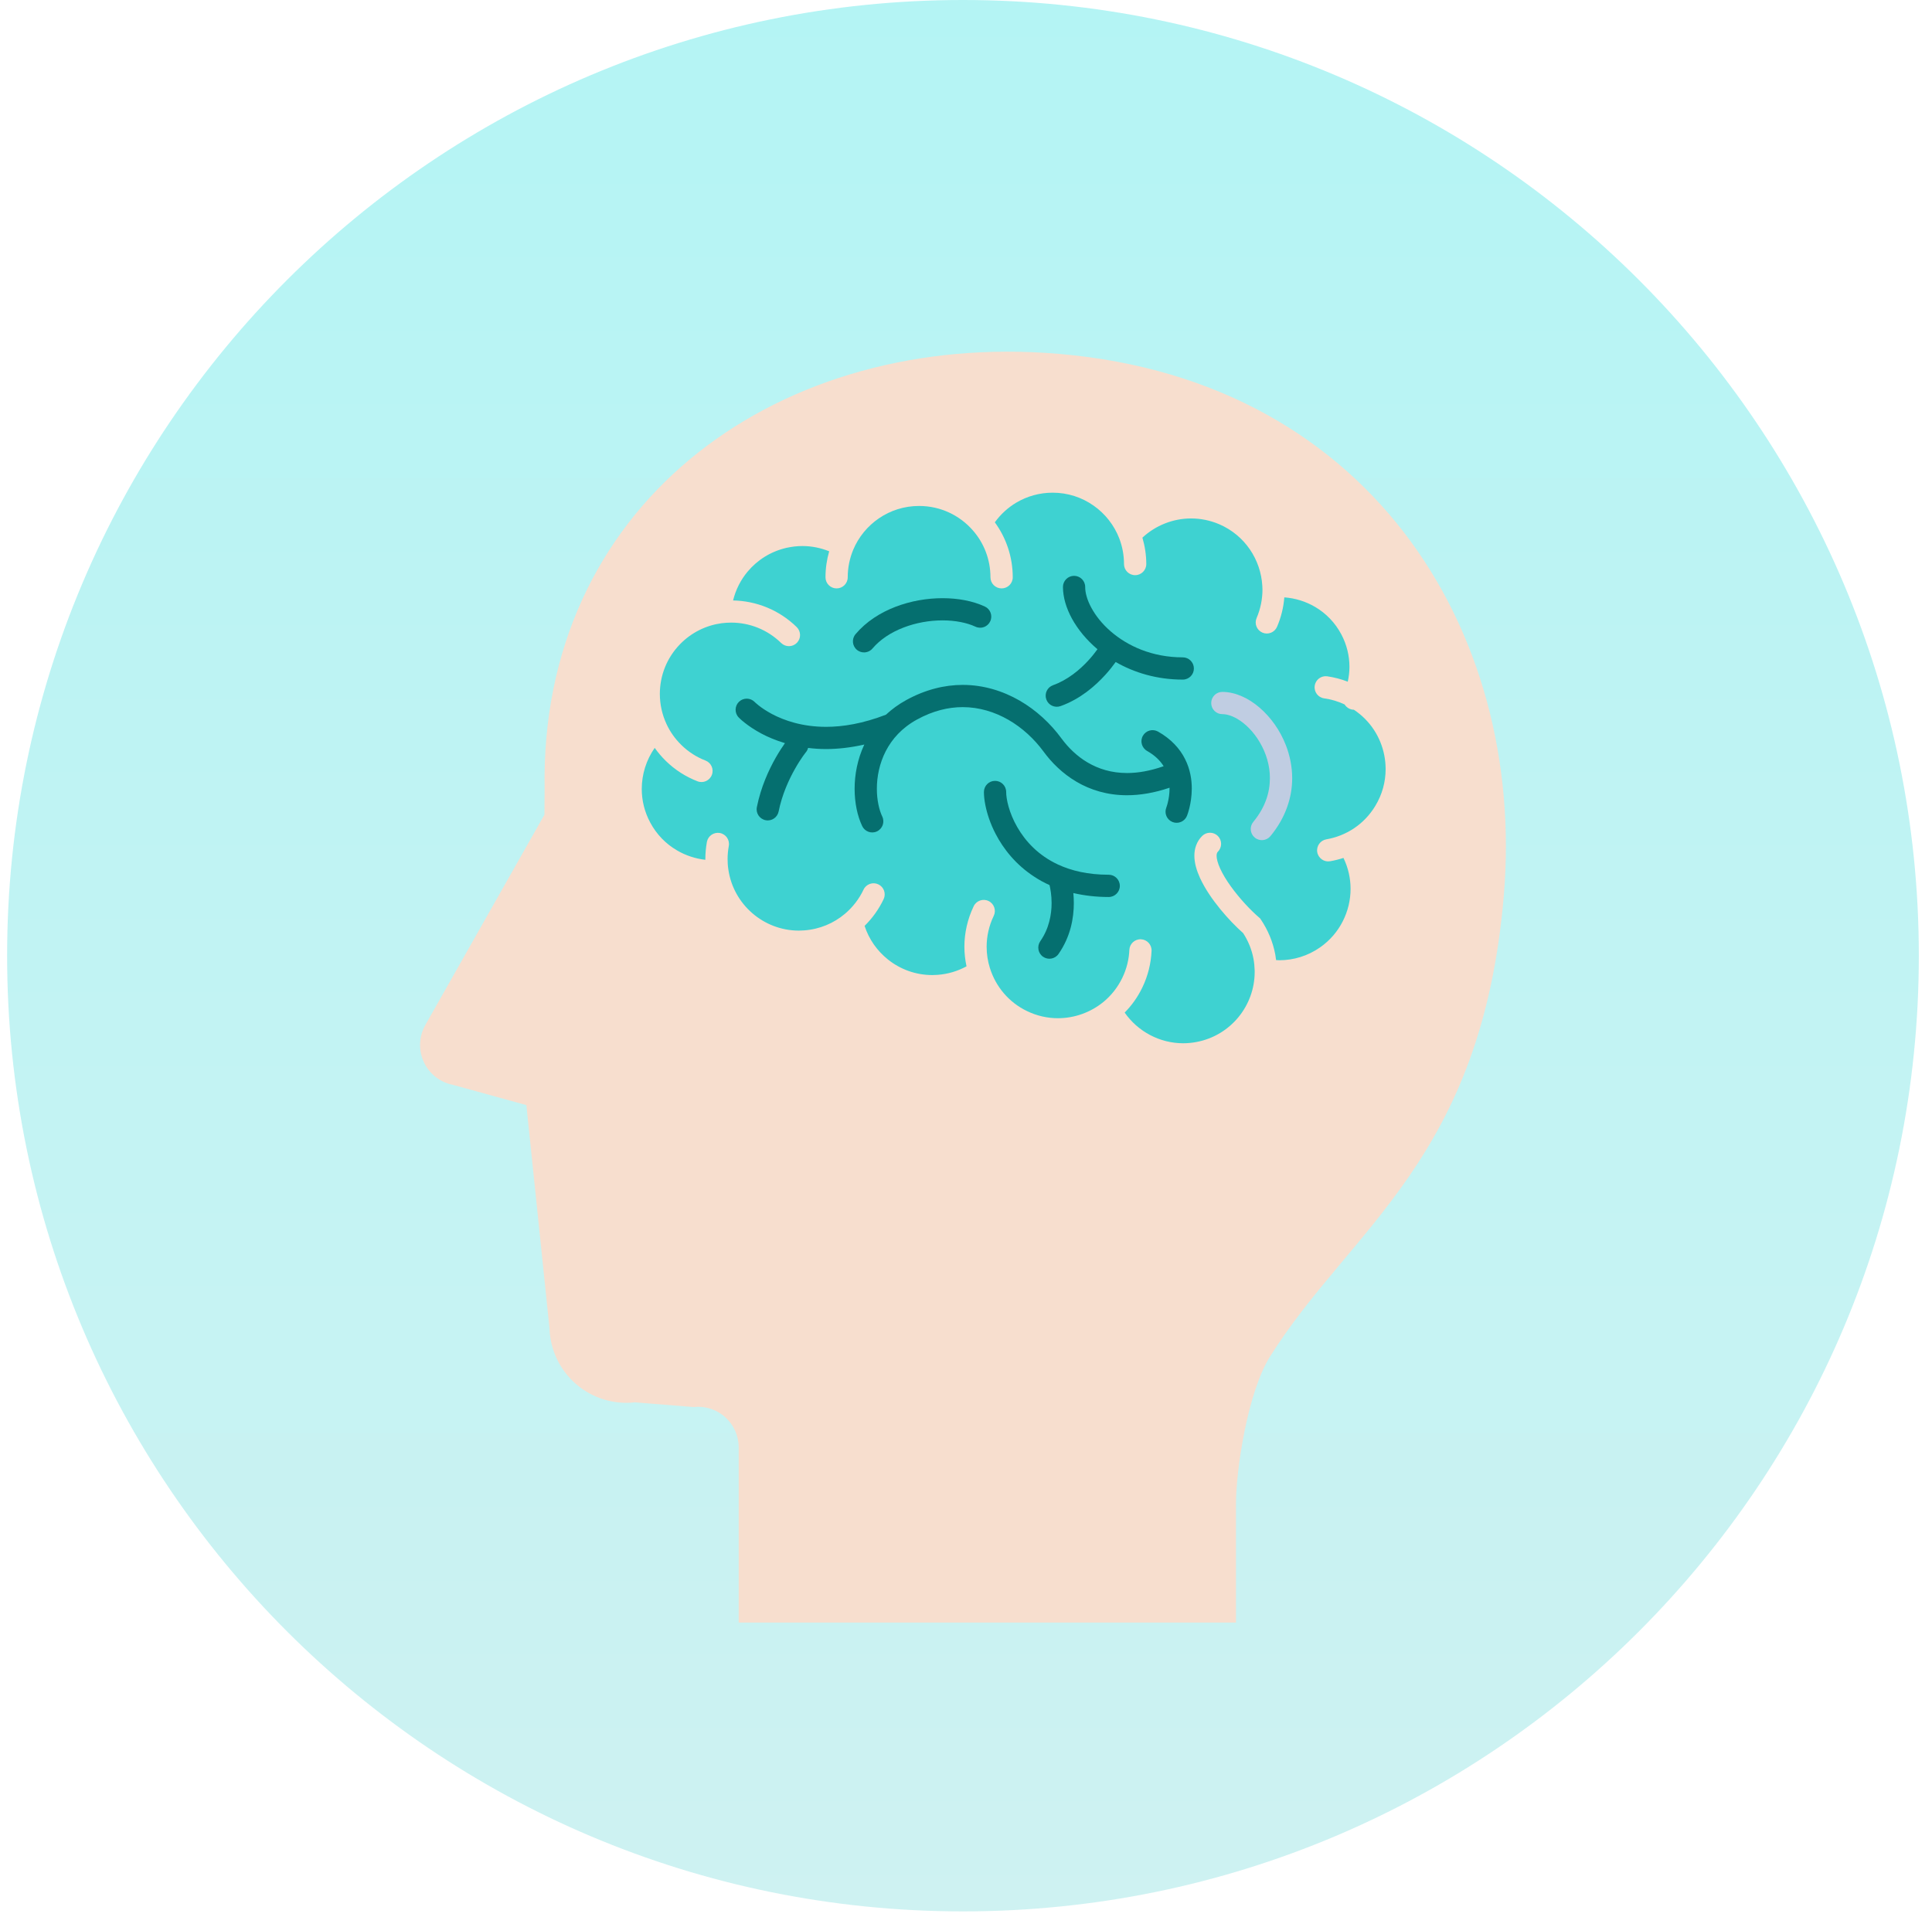
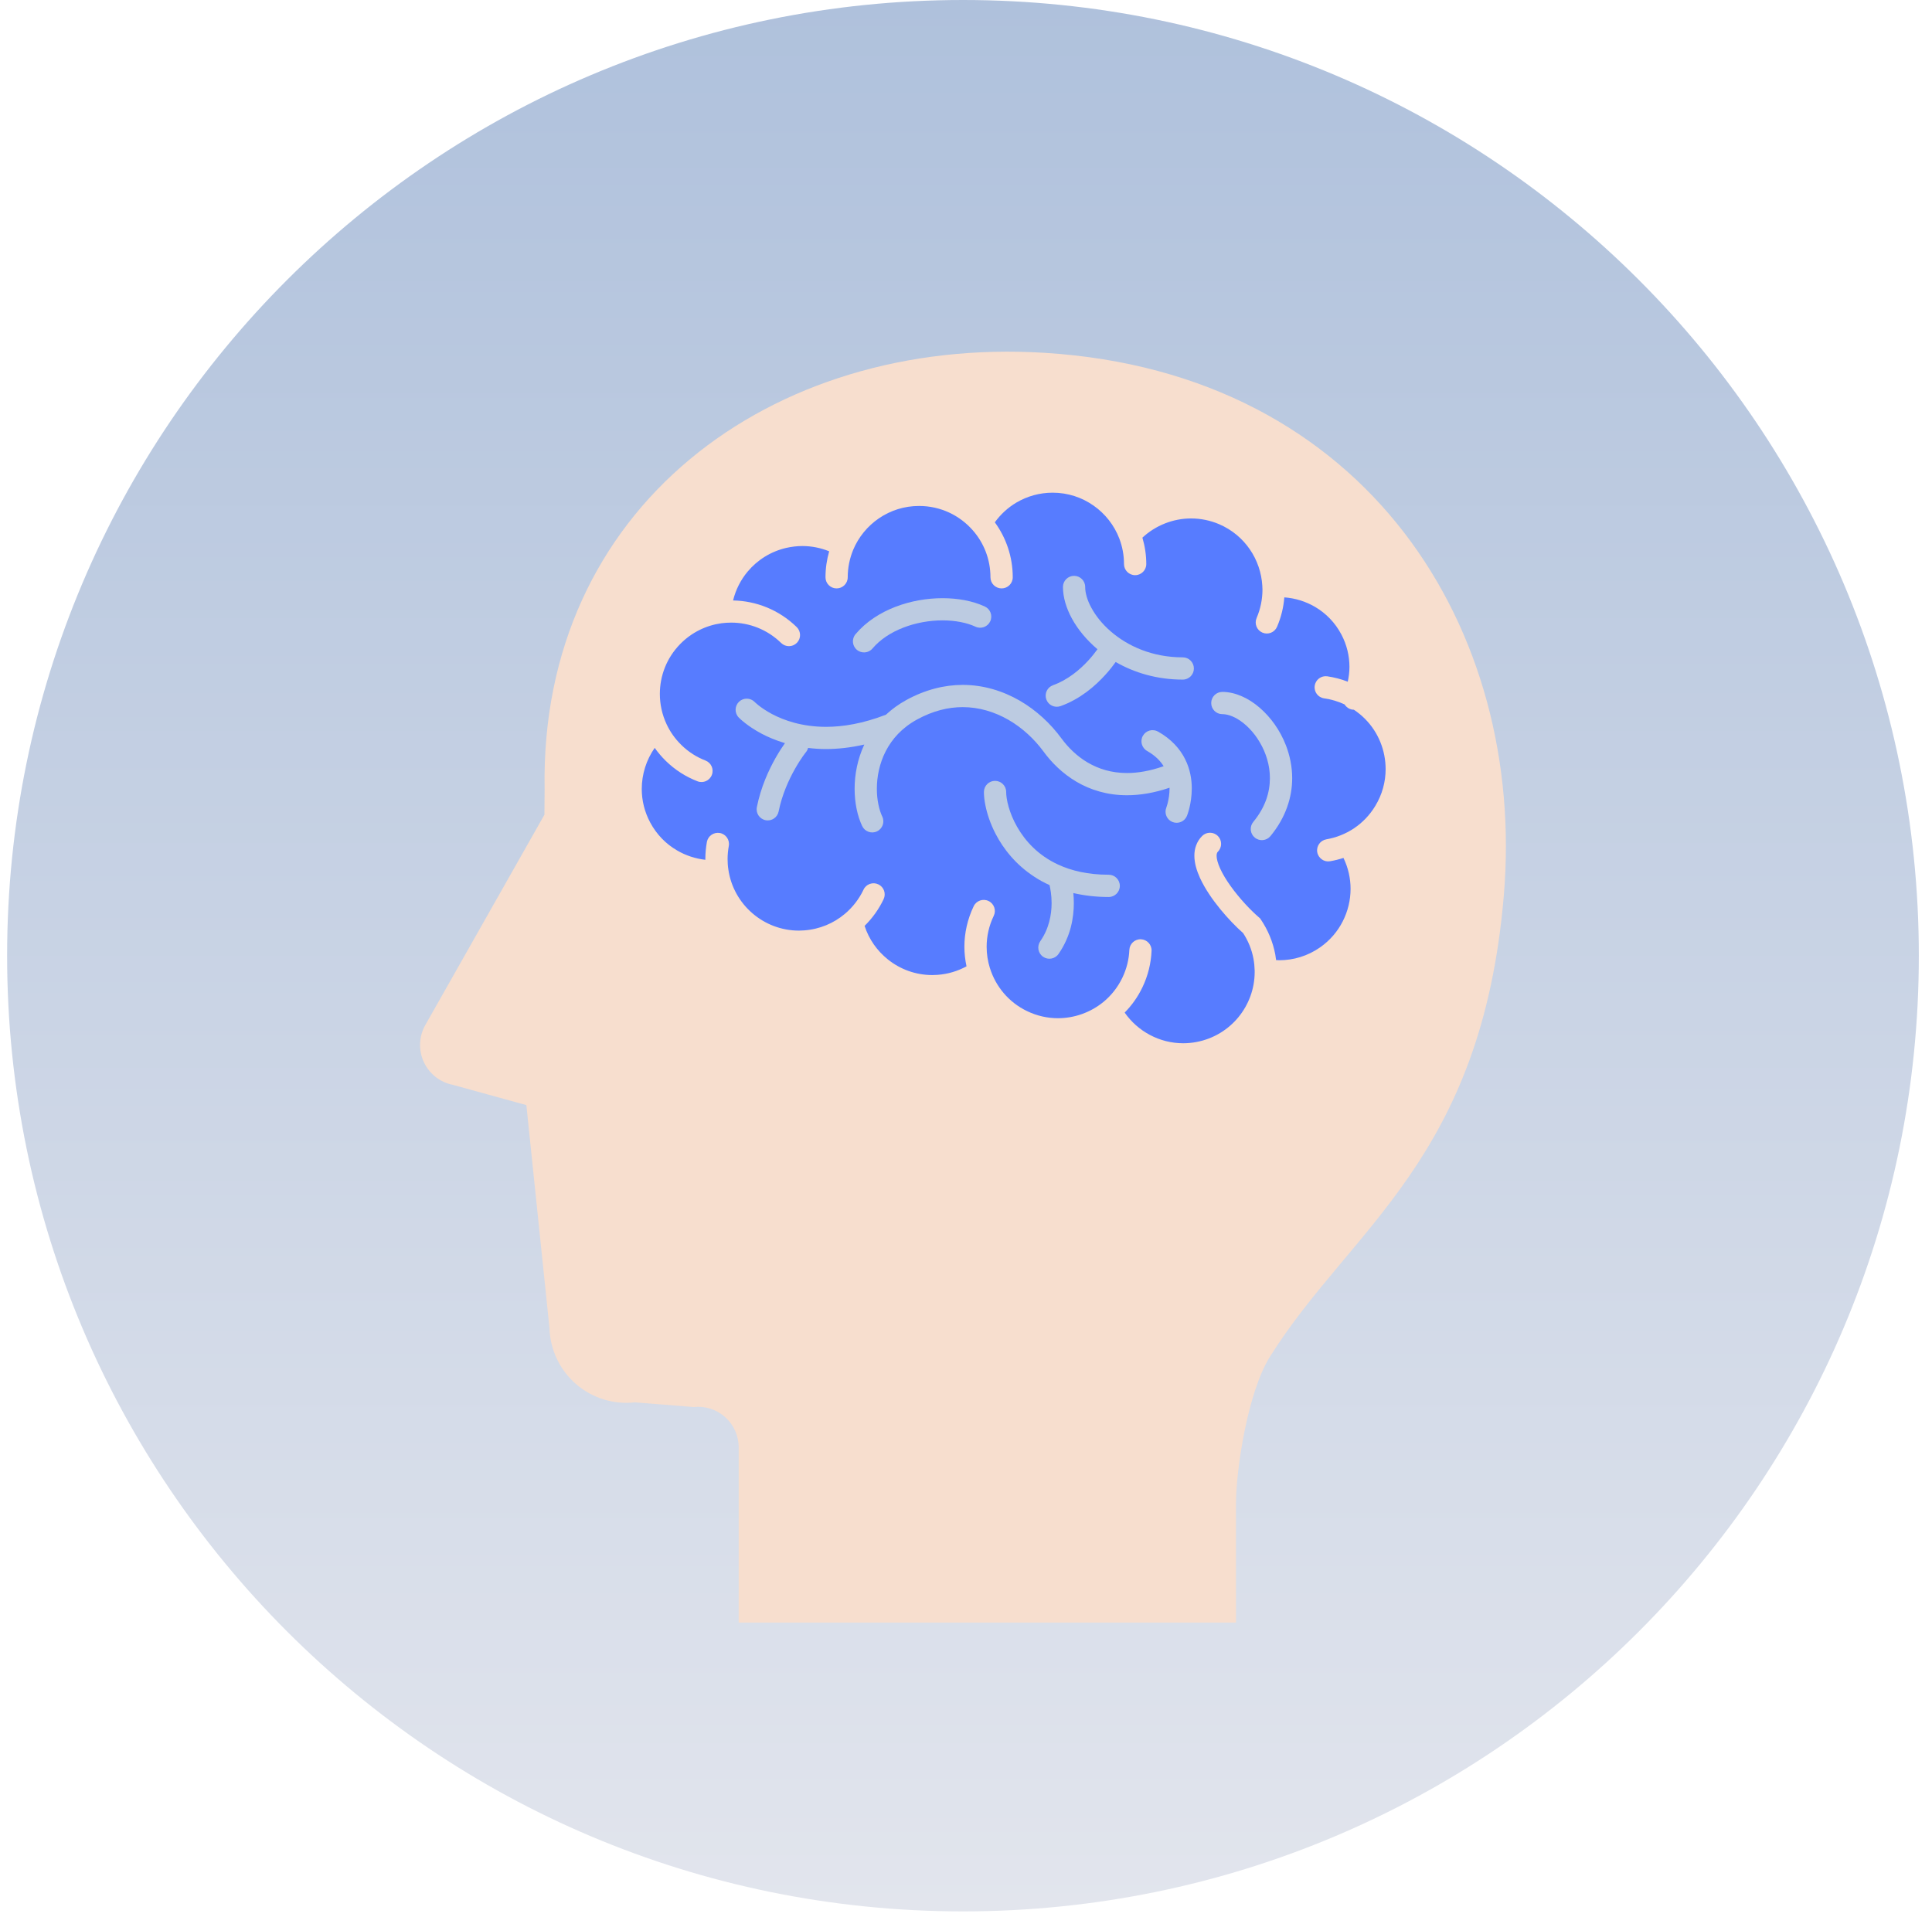
<svg xmlns="http://www.w3.org/2000/svg" width="127" height="126" viewBox="0 0 127 126" fill="none">
  <circle cx="63.301" cy="62.833" r="62.833" fill="url(#paint0_linear_4741_2343)" />
-   <circle cx="66.319" cy="54.791" r="26.641" fill="#3ED2D1" />
-   <path d="M72.88 57.51C71.515 57.51 70.427 57.247 69.554 56.842C68.246 56.236 67.399 55.303 66.866 54.372C66.6 53.909 66.416 53.448 66.301 53.043C66.185 52.639 66.14 52.283 66.141 52.071C66.141 51.665 65.814 51.338 65.409 51.338C65.005 51.338 64.678 51.665 64.678 52.071C64.678 52.334 64.71 52.624 64.775 52.943C64.887 53.503 65.097 54.148 65.442 54.815C65.956 55.809 66.775 56.855 67.999 57.647C68.306 57.85 68.635 58.031 68.992 58.192C69.049 58.435 69.128 58.861 69.127 59.378C69.127 59.752 69.085 60.168 68.972 60.597C68.859 61.025 68.676 61.46 68.38 61.885C68.153 62.219 68.234 62.673 68.567 62.903C68.898 63.132 69.353 63.051 69.583 62.718C69.983 62.142 70.237 61.542 70.387 60.971C70.536 60.399 70.588 59.854 70.588 59.378C70.588 59.14 70.575 58.916 70.556 58.715C71.26 58.877 72.03 58.974 72.88 58.974C73.284 58.974 73.612 58.646 73.612 58.242C73.612 57.838 73.284 57.51 72.88 57.51Z" fill="#056f6f" />
-   <path d="M76.123 48.098C75.771 47.902 75.327 48.023 75.127 48.376C74.928 48.726 75.053 49.172 75.405 49.372C75.944 49.681 76.272 50.022 76.492 50.375C75.59 50.691 74.793 50.823 74.085 50.823C73.053 50.822 72.209 50.549 71.494 50.13C70.784 49.713 70.211 49.14 69.775 48.548C69.057 47.568 68.124 46.697 67.023 46.06C65.922 45.427 64.651 45.029 63.284 45.029C62.088 45.029 60.828 45.338 59.577 46.024C59.067 46.303 58.622 46.631 58.237 46.989C56.716 47.575 55.407 47.787 54.297 47.787C52.717 47.784 51.538 47.362 50.749 46.946C50.356 46.737 50.062 46.53 49.871 46.38C49.776 46.303 49.705 46.244 49.662 46.204L49.619 46.162L49.611 46.154C49.33 45.867 48.87 45.859 48.578 46.138C48.288 46.419 48.28 46.88 48.56 47.172C48.602 47.214 49.103 47.726 50.066 48.238C50.487 48.461 51.003 48.679 51.599 48.858C51.441 49.081 51.224 49.408 50.988 49.822C50.536 50.62 50.016 51.743 49.753 53.062C49.671 53.461 49.929 53.845 50.325 53.924C50.721 54.005 51.105 53.745 51.184 53.349C51.406 52.237 51.862 51.246 52.261 50.544C52.461 50.189 52.644 49.912 52.777 49.721C52.844 49.628 52.897 49.555 52.933 49.509C52.951 49.486 52.964 49.47 52.972 49.459L52.983 49.449L52.984 49.446C53.05 49.364 53.094 49.271 53.12 49.172C53.491 49.22 53.882 49.247 54.297 49.247C55.065 49.247 55.908 49.156 56.815 48.951C56.363 49.919 56.179 50.931 56.178 51.857C56.18 52.788 56.358 53.637 56.676 54.311C56.849 54.675 57.285 54.832 57.649 54.659C58.013 54.485 58.17 54.05 57.996 53.685C57.794 53.264 57.638 52.595 57.641 51.857C57.639 51.059 57.814 50.184 58.226 49.383C58.641 48.583 59.282 47.854 60.28 47.306C61.331 46.729 62.338 46.492 63.284 46.49C64.365 46.492 65.382 46.804 66.292 47.327C67.2 47.85 67.992 48.588 68.596 49.411C69.127 50.137 69.839 50.851 70.753 51.391C71.666 51.931 72.788 52.286 74.085 52.284C74.943 52.284 75.874 52.131 76.879 51.79L76.88 51.841C76.88 52.199 76.824 52.525 76.768 52.756C76.742 52.869 76.713 52.962 76.693 53.019C76.684 53.049 76.677 53.071 76.672 53.084L76.668 53.095V53.096C76.52 53.47 76.7 53.893 77.075 54.044C77.45 54.193 77.876 54.01 78.026 53.637C78.046 53.585 78.338 52.853 78.342 51.841C78.342 51.261 78.241 50.579 77.901 49.907C77.566 49.231 76.987 48.585 76.123 48.098Z" fill="#056f6f" />
-   <path d="M57.354 42.635C57.858 42.041 58.573 41.574 59.388 41.261C60.203 40.944 61.11 40.787 61.961 40.787C62.788 40.787 63.56 40.939 64.124 41.203C64.493 41.373 64.927 41.212 65.094 40.846C65.263 40.48 65.104 40.044 64.739 39.877C63.922 39.499 62.961 39.33 61.961 39.328C60.933 39.328 59.862 39.512 58.861 39.896C57.865 40.28 56.939 40.867 56.241 41.692C55.978 41.999 56.017 42.46 56.324 42.72C56.633 42.983 57.096 42.943 57.354 42.635Z" fill="#056f6f" />
+   <circle cx="66.319" cy="54.791" r="26.641" fill="#577CFF" />
+   <path d="M72.88 57.51C71.515 57.51 70.427 57.247 69.554 56.842C68.246 56.236 67.399 55.303 66.866 54.372C66.6 53.909 66.416 53.448 66.301 53.043C66.185 52.639 66.14 52.283 66.141 52.071C66.141 51.665 65.814 51.338 65.409 51.338C65.005 51.338 64.678 51.665 64.678 52.071C64.678 52.334 64.71 52.624 64.775 52.943C64.887 53.503 65.097 54.148 65.442 54.815C65.956 55.809 66.775 56.855 67.999 57.647C68.306 57.85 68.635 58.031 68.992 58.192C69.049 58.435 69.128 58.861 69.127 59.378C69.127 59.752 69.085 60.168 68.972 60.597C68.859 61.025 68.676 61.46 68.38 61.885C68.153 62.219 68.234 62.673 68.567 62.903C68.898 63.132 69.353 63.051 69.583 62.718C69.983 62.142 70.237 61.542 70.387 60.971C70.536 60.399 70.588 59.854 70.588 59.378C70.588 59.14 70.575 58.916 70.556 58.715C71.26 58.877 72.03 58.974 72.88 58.974C73.284 58.974 73.612 58.646 73.612 58.242C73.612 57.838 73.284 57.51 72.88 57.51Z" fill="#BCCBE1" />
+   <path d="M76.123 48.098C75.771 47.902 75.327 48.023 75.127 48.376C74.928 48.726 75.053 49.172 75.405 49.372C75.944 49.681 76.272 50.022 76.492 50.375C75.59 50.691 74.793 50.823 74.085 50.823C73.053 50.822 72.209 50.549 71.494 50.13C70.784 49.713 70.211 49.14 69.775 48.548C69.057 47.568 68.124 46.697 67.023 46.06C65.922 45.427 64.651 45.029 63.284 45.029C62.088 45.029 60.828 45.338 59.577 46.024C59.067 46.303 58.622 46.631 58.237 46.989C56.716 47.575 55.407 47.787 54.297 47.787C52.717 47.784 51.538 47.362 50.749 46.946C50.356 46.737 50.062 46.53 49.871 46.38C49.776 46.303 49.705 46.244 49.662 46.204L49.619 46.162L49.611 46.154C49.33 45.867 48.87 45.859 48.578 46.138C48.288 46.419 48.28 46.88 48.56 47.172C48.602 47.214 49.103 47.726 50.066 48.238C50.487 48.461 51.003 48.679 51.599 48.858C51.441 49.081 51.224 49.408 50.988 49.822C50.536 50.62 50.016 51.743 49.753 53.062C49.671 53.461 49.929 53.845 50.325 53.924C50.721 54.005 51.105 53.745 51.184 53.349C51.406 52.237 51.862 51.246 52.261 50.544C52.461 50.189 52.644 49.912 52.777 49.721C52.844 49.628 52.897 49.555 52.933 49.509C52.951 49.486 52.964 49.47 52.972 49.459L52.983 49.449L52.984 49.446C53.05 49.364 53.094 49.271 53.12 49.172C53.491 49.22 53.882 49.247 54.297 49.247C55.065 49.247 55.908 49.156 56.815 48.951C56.363 49.919 56.179 50.931 56.178 51.857C56.18 52.788 56.358 53.637 56.676 54.311C56.849 54.675 57.285 54.832 57.649 54.659C58.013 54.485 58.17 54.05 57.996 53.685C57.794 53.264 57.638 52.595 57.641 51.857C57.639 51.059 57.814 50.184 58.226 49.383C58.641 48.583 59.282 47.854 60.28 47.306C61.331 46.729 62.338 46.492 63.284 46.49C64.365 46.492 65.382 46.804 66.292 47.327C67.2 47.85 67.992 48.588 68.596 49.411C69.127 50.137 69.839 50.851 70.753 51.391C71.666 51.931 72.788 52.286 74.085 52.284C74.943 52.284 75.874 52.131 76.879 51.79L76.88 51.841C76.88 52.199 76.824 52.525 76.768 52.756C76.742 52.869 76.713 52.962 76.693 53.019C76.684 53.049 76.677 53.071 76.672 53.084L76.668 53.095V53.096C76.52 53.47 76.7 53.893 77.075 54.044C77.45 54.193 77.876 54.01 78.026 53.637C78.046 53.585 78.338 52.853 78.342 51.841C78.342 51.261 78.241 50.579 77.901 49.907C77.566 49.231 76.987 48.585 76.123 48.098Z" fill="#BCCBE1" />
+   <path d="M57.354 42.635C57.858 42.041 58.573 41.574 59.388 41.261C60.203 40.944 61.11 40.787 61.961 40.787C62.788 40.787 63.56 40.939 64.124 41.203C64.493 41.373 64.927 41.212 65.094 40.846C65.263 40.48 65.104 40.044 64.739 39.877C63.922 39.499 62.961 39.33 61.961 39.328C60.933 39.328 59.862 39.512 58.861 39.896C57.865 40.28 56.939 40.867 56.241 41.692C55.978 41.999 56.017 42.46 56.324 42.72C56.633 42.983 57.096 42.943 57.354 42.635Z" fill="#BCCBE1" />
  <path d="M68.652 23.196C50.632 22.087 35.457 33.423 35.801 51.893L35.788 53.565L27.959 67.39C27.537 68.135 27.499 69.039 27.857 69.817C28.214 70.596 28.922 71.156 29.763 71.322L34.601 72.656L36.12 87.316C36.161 88.729 36.789 90.061 37.855 90.988C38.921 91.917 40.328 92.356 41.732 92.199L45.595 92.507C46.349 92.423 47.104 92.664 47.669 93.171C48.234 93.676 48.558 94.399 48.558 95.158V106.678H81.247C81.247 106.678 81.247 101.092 81.247 98.864C81.247 96.634 82.017 91.539 83.475 89.205C88.775 80.732 97.401 76.224 98.856 58.848C100.313 41.47 89.941 24.507 68.652 23.196ZM90.4 52.994C89.667 54.205 88.482 54.959 87.188 55.182C86.791 55.252 86.522 55.628 86.589 56.027C86.66 56.424 87.038 56.694 87.435 56.623C87.732 56.572 88.024 56.498 88.313 56.405C88.624 57.051 88.78 57.745 88.78 58.436C88.78 59.174 88.604 59.907 88.267 60.57C87.932 61.232 87.435 61.822 86.783 62.281C85.962 62.856 85.029 63.13 84.103 63.132C84.029 63.132 83.957 63.124 83.884 63.122C83.868 63 83.853 62.879 83.832 62.76V62.758C83.672 61.911 83.341 61.136 82.888 60.462L82.833 60.38L82.758 60.315C82.205 59.84 81.471 59.062 80.904 58.268C80.618 57.872 80.376 57.471 80.212 57.114C80.046 56.755 79.97 56.444 79.973 56.26C79.973 56.178 79.985 56.121 80.001 56.084C80.014 56.048 80.028 56.026 80.056 55.997C80.341 55.713 80.341 55.249 80.056 54.962C79.77 54.678 79.308 54.678 79.024 54.962C78.844 55.139 78.709 55.353 78.628 55.581C78.543 55.803 78.512 56.035 78.512 56.26C78.515 56.766 78.668 57.246 78.882 57.722C79.209 58.432 79.695 59.137 80.222 59.781C80.718 60.385 81.243 60.929 81.715 61.345C82.041 61.843 82.279 62.407 82.396 63.028C82.444 63.29 82.469 63.55 82.475 63.799V63.804C82.475 63.836 82.476 63.869 82.476 63.903C82.476 65.007 82.083 66.053 81.407 66.876C80.731 67.697 79.779 68.294 78.65 68.507C78.356 68.563 78.064 68.59 77.776 68.59C76.226 68.591 74.792 67.811 73.93 66.573C74.395 66.102 74.791 65.551 75.091 64.924V64.925C75.466 64.15 75.663 63.329 75.698 62.515C75.716 62.113 75.404 61.772 75.002 61.754C74.596 61.736 74.256 62.05 74.238 62.452C74.212 63.072 74.062 63.694 73.776 64.287L73.775 64.29C73.467 64.925 73.04 65.457 72.53 65.877L72.528 65.878C71.687 66.564 70.628 66.943 69.545 66.943C68.863 66.943 68.17 66.794 67.512 66.475C66.295 65.89 65.449 64.847 65.075 63.654H65.073C64.931 63.201 64.857 62.725 64.857 62.247C64.857 61.564 65.006 60.871 65.324 60.212C65.5 59.848 65.346 59.411 64.982 59.237C64.62 59.062 64.183 59.213 64.007 59.577C63.594 60.436 63.394 61.35 63.394 62.247C63.394 62.682 63.445 63.112 63.534 63.532C62.963 63.843 62.32 64.043 61.625 64.093H61.623C61.509 64.101 61.398 64.106 61.285 64.106C60.187 64.106 59.171 63.725 58.365 63.079C57.661 62.515 57.121 61.757 56.834 60.873C57.347 60.368 57.773 59.773 58.086 59.114C58.258 58.748 58.102 58.314 57.737 58.142C57.373 57.969 56.934 58.124 56.764 58.491C56.475 59.103 56.054 59.647 55.54 60.08C54.807 60.699 53.883 61.096 52.855 61.17H52.854C52.739 61.178 52.628 61.184 52.517 61.184C50.197 61.184 48.216 59.469 47.88 57.177L47.879 57.17V57.166C47.86 57.056 47.848 56.942 47.84 56.824C47.832 56.712 47.828 56.597 47.828 56.484C47.828 56.19 47.856 55.899 47.908 55.618C47.98 55.221 47.718 54.84 47.321 54.766C46.926 54.695 46.543 54.954 46.468 55.351C46.402 55.719 46.366 56.097 46.366 56.484L46.367 56.528C45.71 56.454 45.072 56.244 44.502 55.909C43.779 55.488 43.166 54.87 42.742 54.078C42.364 53.371 42.186 52.618 42.186 51.871C42.186 50.907 42.485 49.961 43.037 49.17C43.25 49.471 43.491 49.754 43.76 50.02C44.378 50.626 45.092 51.074 45.848 51.366C46.225 51.514 46.647 51.326 46.793 50.948C46.941 50.572 46.751 50.149 46.377 50.003C45.798 49.78 45.256 49.439 44.786 48.977V48.976C44.37 48.57 44.048 48.108 43.818 47.613C43.523 46.985 43.375 46.302 43.375 45.624C43.376 44.434 43.819 43.256 44.713 42.343C45.474 41.567 46.433 41.113 47.428 40.975H47.429H47.431C47.644 40.948 47.856 40.934 48.068 40.934C49.255 40.935 50.434 41.382 51.35 42.275C51.639 42.555 52.1 42.553 52.384 42.263C52.666 41.975 52.66 41.514 52.373 41.23C51.208 40.089 49.699 39.505 48.189 39.478C48.359 38.779 48.687 38.128 49.146 37.58C49.783 36.821 50.655 36.259 51.696 36.019C52.051 35.94 52.4 35.9 52.747 35.9C53.359 35.9 53.956 36.023 54.506 36.246C54.35 36.791 54.264 37.363 54.264 37.956C54.264 38.359 54.591 38.685 54.995 38.685C55.398 38.685 55.725 38.359 55.725 37.956C55.725 37.317 55.855 36.707 56.083 36.152C56.436 35.304 57.034 34.582 57.784 34.072C58.537 33.561 59.438 33.265 60.416 33.265C61.826 33.265 63.084 33.881 63.946 34.865C64.672 35.69 65.108 36.77 65.108 37.956C65.108 38.359 65.437 38.685 65.84 38.685C66.244 38.685 66.573 38.359 66.573 37.956C66.573 36.606 66.135 35.353 65.395 34.34C65.774 33.816 66.256 33.371 66.814 33.041C67.512 32.63 68.325 32.392 69.196 32.392C70.2 32.392 71.122 32.705 71.883 33.239C72.647 33.773 73.243 34.531 73.58 35.41H73.579C73.778 35.932 73.886 36.493 73.886 37.085C73.886 37.488 74.215 37.815 74.618 37.815C75.021 37.815 75.351 37.488 75.351 37.085C75.351 36.481 75.258 35.9 75.096 35.348C75.963 34.543 77.111 34.086 78.296 34.086C78.915 34.086 79.543 34.209 80.15 34.468C80.996 34.834 81.675 35.413 82.159 36.119C82.644 36.826 82.928 37.656 82.978 38.515C82.984 38.603 82.988 38.691 82.988 38.779C82.985 39.4 82.863 40.025 82.603 40.633C82.443 41.004 82.615 41.433 82.985 41.592C83.357 41.751 83.785 41.581 83.946 41.21C84.217 40.579 84.373 39.928 84.425 39.275C85.142 39.326 85.84 39.543 86.458 39.908C87.162 40.324 87.765 40.934 88.176 41.715C88.536 42.398 88.705 43.124 88.706 43.844C88.706 44.173 88.666 44.499 88.595 44.819C88.157 44.647 87.701 44.531 87.246 44.464C86.849 44.409 86.477 44.688 86.423 45.088C86.365 45.489 86.644 45.858 87.042 45.913C87.502 45.978 87.955 46.11 88.387 46.314C88.462 46.439 88.578 46.542 88.722 46.605C88.811 46.644 88.906 46.663 88.999 46.663C89.269 46.843 89.514 47.046 89.734 47.267L89.735 47.269C90.613 48.153 91.084 49.347 91.084 50.567C91.084 51.395 90.865 52.233 90.4 52.994Z" fill="#F7DECE" />
  <path d="M82.806 46.531C82.444 46.218 82.054 45.961 81.642 45.782C81.229 45.599 80.794 45.49 80.349 45.49C79.945 45.49 79.619 45.818 79.619 46.222C79.619 46.626 79.945 46.952 80.349 46.952C80.618 46.952 80.956 47.045 81.316 47.252C81.852 47.559 82.409 48.112 82.811 48.802C83.22 49.493 83.48 50.313 83.477 51.163C83.475 52.096 83.181 53.071 82.383 54.039C82.128 54.349 82.171 54.811 82.482 55.067C82.794 55.326 83.256 55.28 83.512 54.972C84.515 53.759 84.943 52.417 84.942 51.163C84.942 50.401 84.786 49.67 84.531 49.005C84.144 48.007 83.53 47.156 82.806 46.531Z" fill="#C0CDE2" />
-   <path d="M77.75 43.218C75.741 43.218 74.128 42.477 73.011 41.509C72.453 41.026 72.026 40.486 71.746 39.968C71.461 39.451 71.332 38.959 71.335 38.59C71.335 38.187 71.007 37.859 70.605 37.859C70.2 37.859 69.873 38.187 69.873 38.59C69.876 39.276 70.09 39.982 70.461 40.666C70.852 41.38 71.421 42.074 72.142 42.684C71.997 42.885 71.797 43.148 71.539 43.426C70.983 44.034 70.18 44.707 69.22 45.049C68.843 45.183 68.643 45.601 68.779 45.982C68.914 46.363 69.331 46.559 69.713 46.425C71.014 45.958 71.986 45.105 72.648 44.379C72.942 44.057 73.17 43.76 73.34 43.524C74.549 44.221 76.043 44.681 77.75 44.681C78.154 44.681 78.48 44.354 78.48 43.951C78.48 43.547 78.154 43.218 77.75 43.218Z" fill="#056f6f" />
+   <path d="M77.75 43.218C75.741 43.218 74.128 42.477 73.011 41.509C72.453 41.026 72.026 40.486 71.746 39.968C71.461 39.451 71.332 38.959 71.335 38.59C71.335 38.187 71.007 37.859 70.605 37.859C70.2 37.859 69.873 38.187 69.873 38.59C69.876 39.276 70.09 39.982 70.461 40.666C70.852 41.38 71.421 42.074 72.142 42.684C71.997 42.885 71.797 43.148 71.539 43.426C70.983 44.034 70.18 44.707 69.22 45.049C68.843 45.183 68.643 45.601 68.779 45.982C68.914 46.363 69.331 46.559 69.713 46.425C71.014 45.958 71.986 45.105 72.648 44.379C72.942 44.057 73.17 43.76 73.34 43.524C74.549 44.221 76.043 44.681 77.75 44.681C78.154 44.681 78.48 44.354 78.48 43.951C78.48 43.547 78.154 43.218 77.75 43.218Z" fill="#BCCBE1" />
  <defs>
    <linearGradient id="paint0_linear_4741_2343" x1="63.301" y1="0" x2="63.301" y2="125.665" gradientUnits="userSpaceOnUse">
-       <stop stop-color="#b4f4f4" />
-       <stop offset="1" stop-color="#cef2f2" />
+       <stop stop-color="#AFC1DC" />
+       <stop offset="1" stop-color="#E2E5ED" />
    </linearGradient>
  </defs>
</svg>
